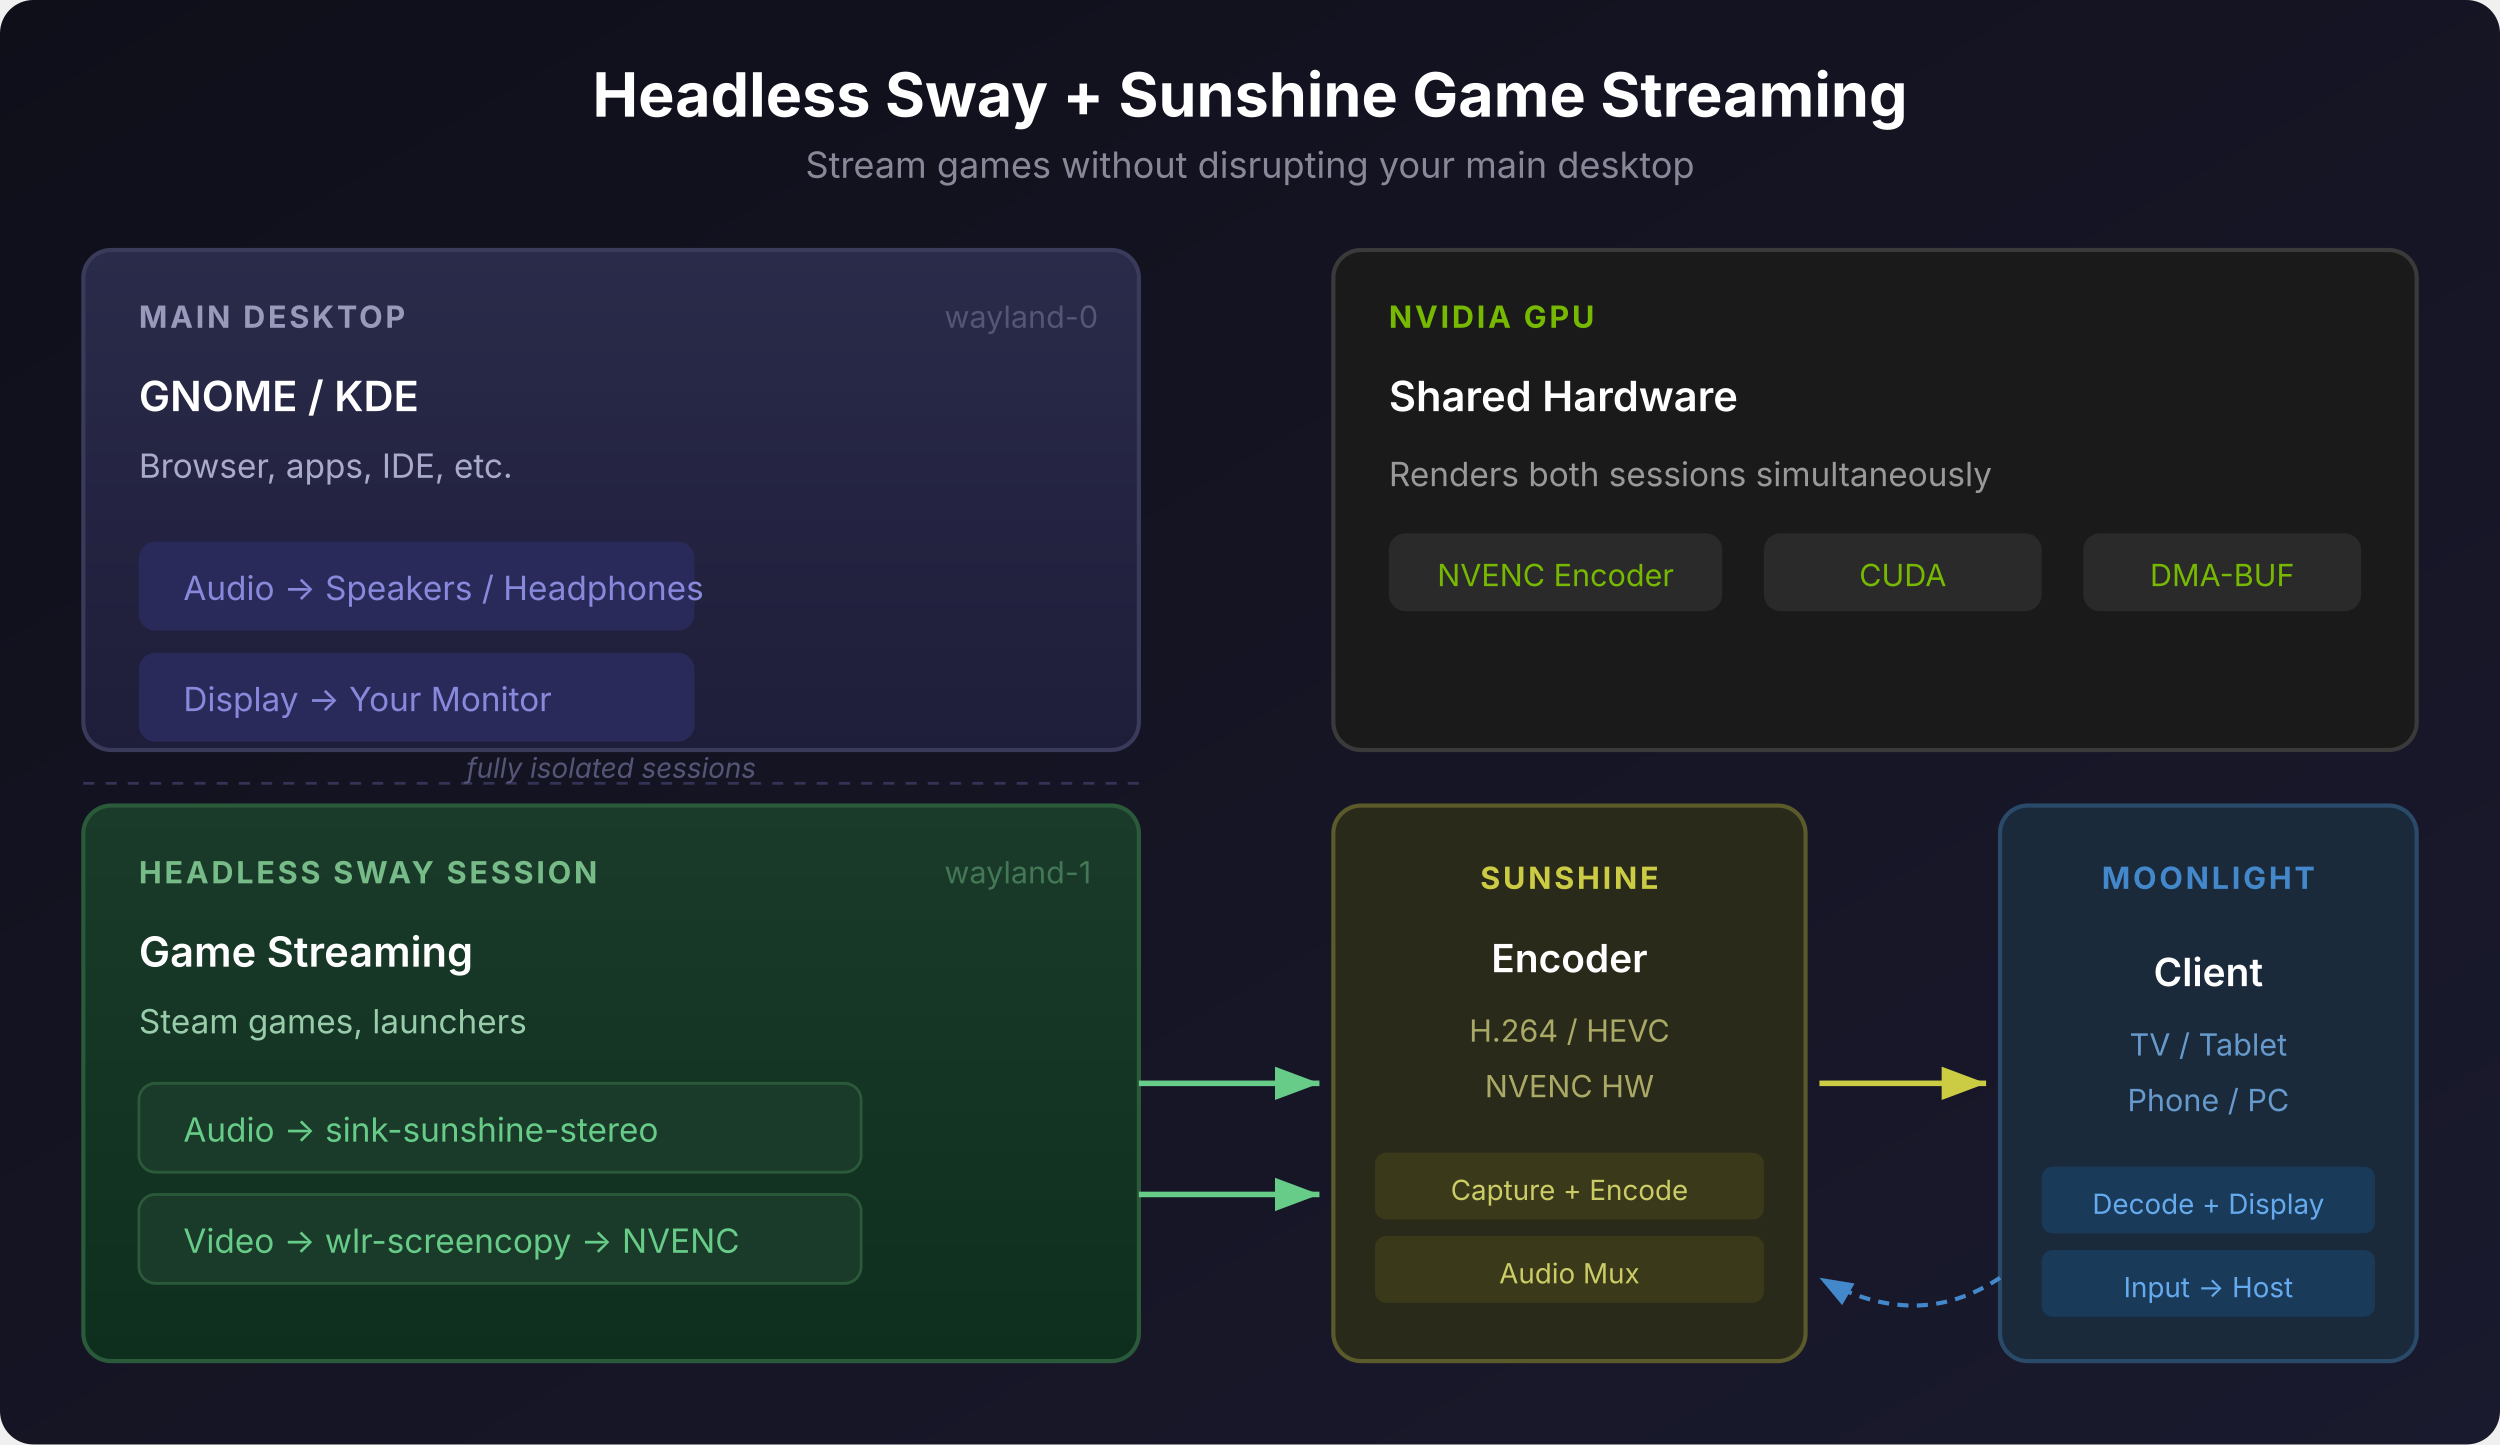
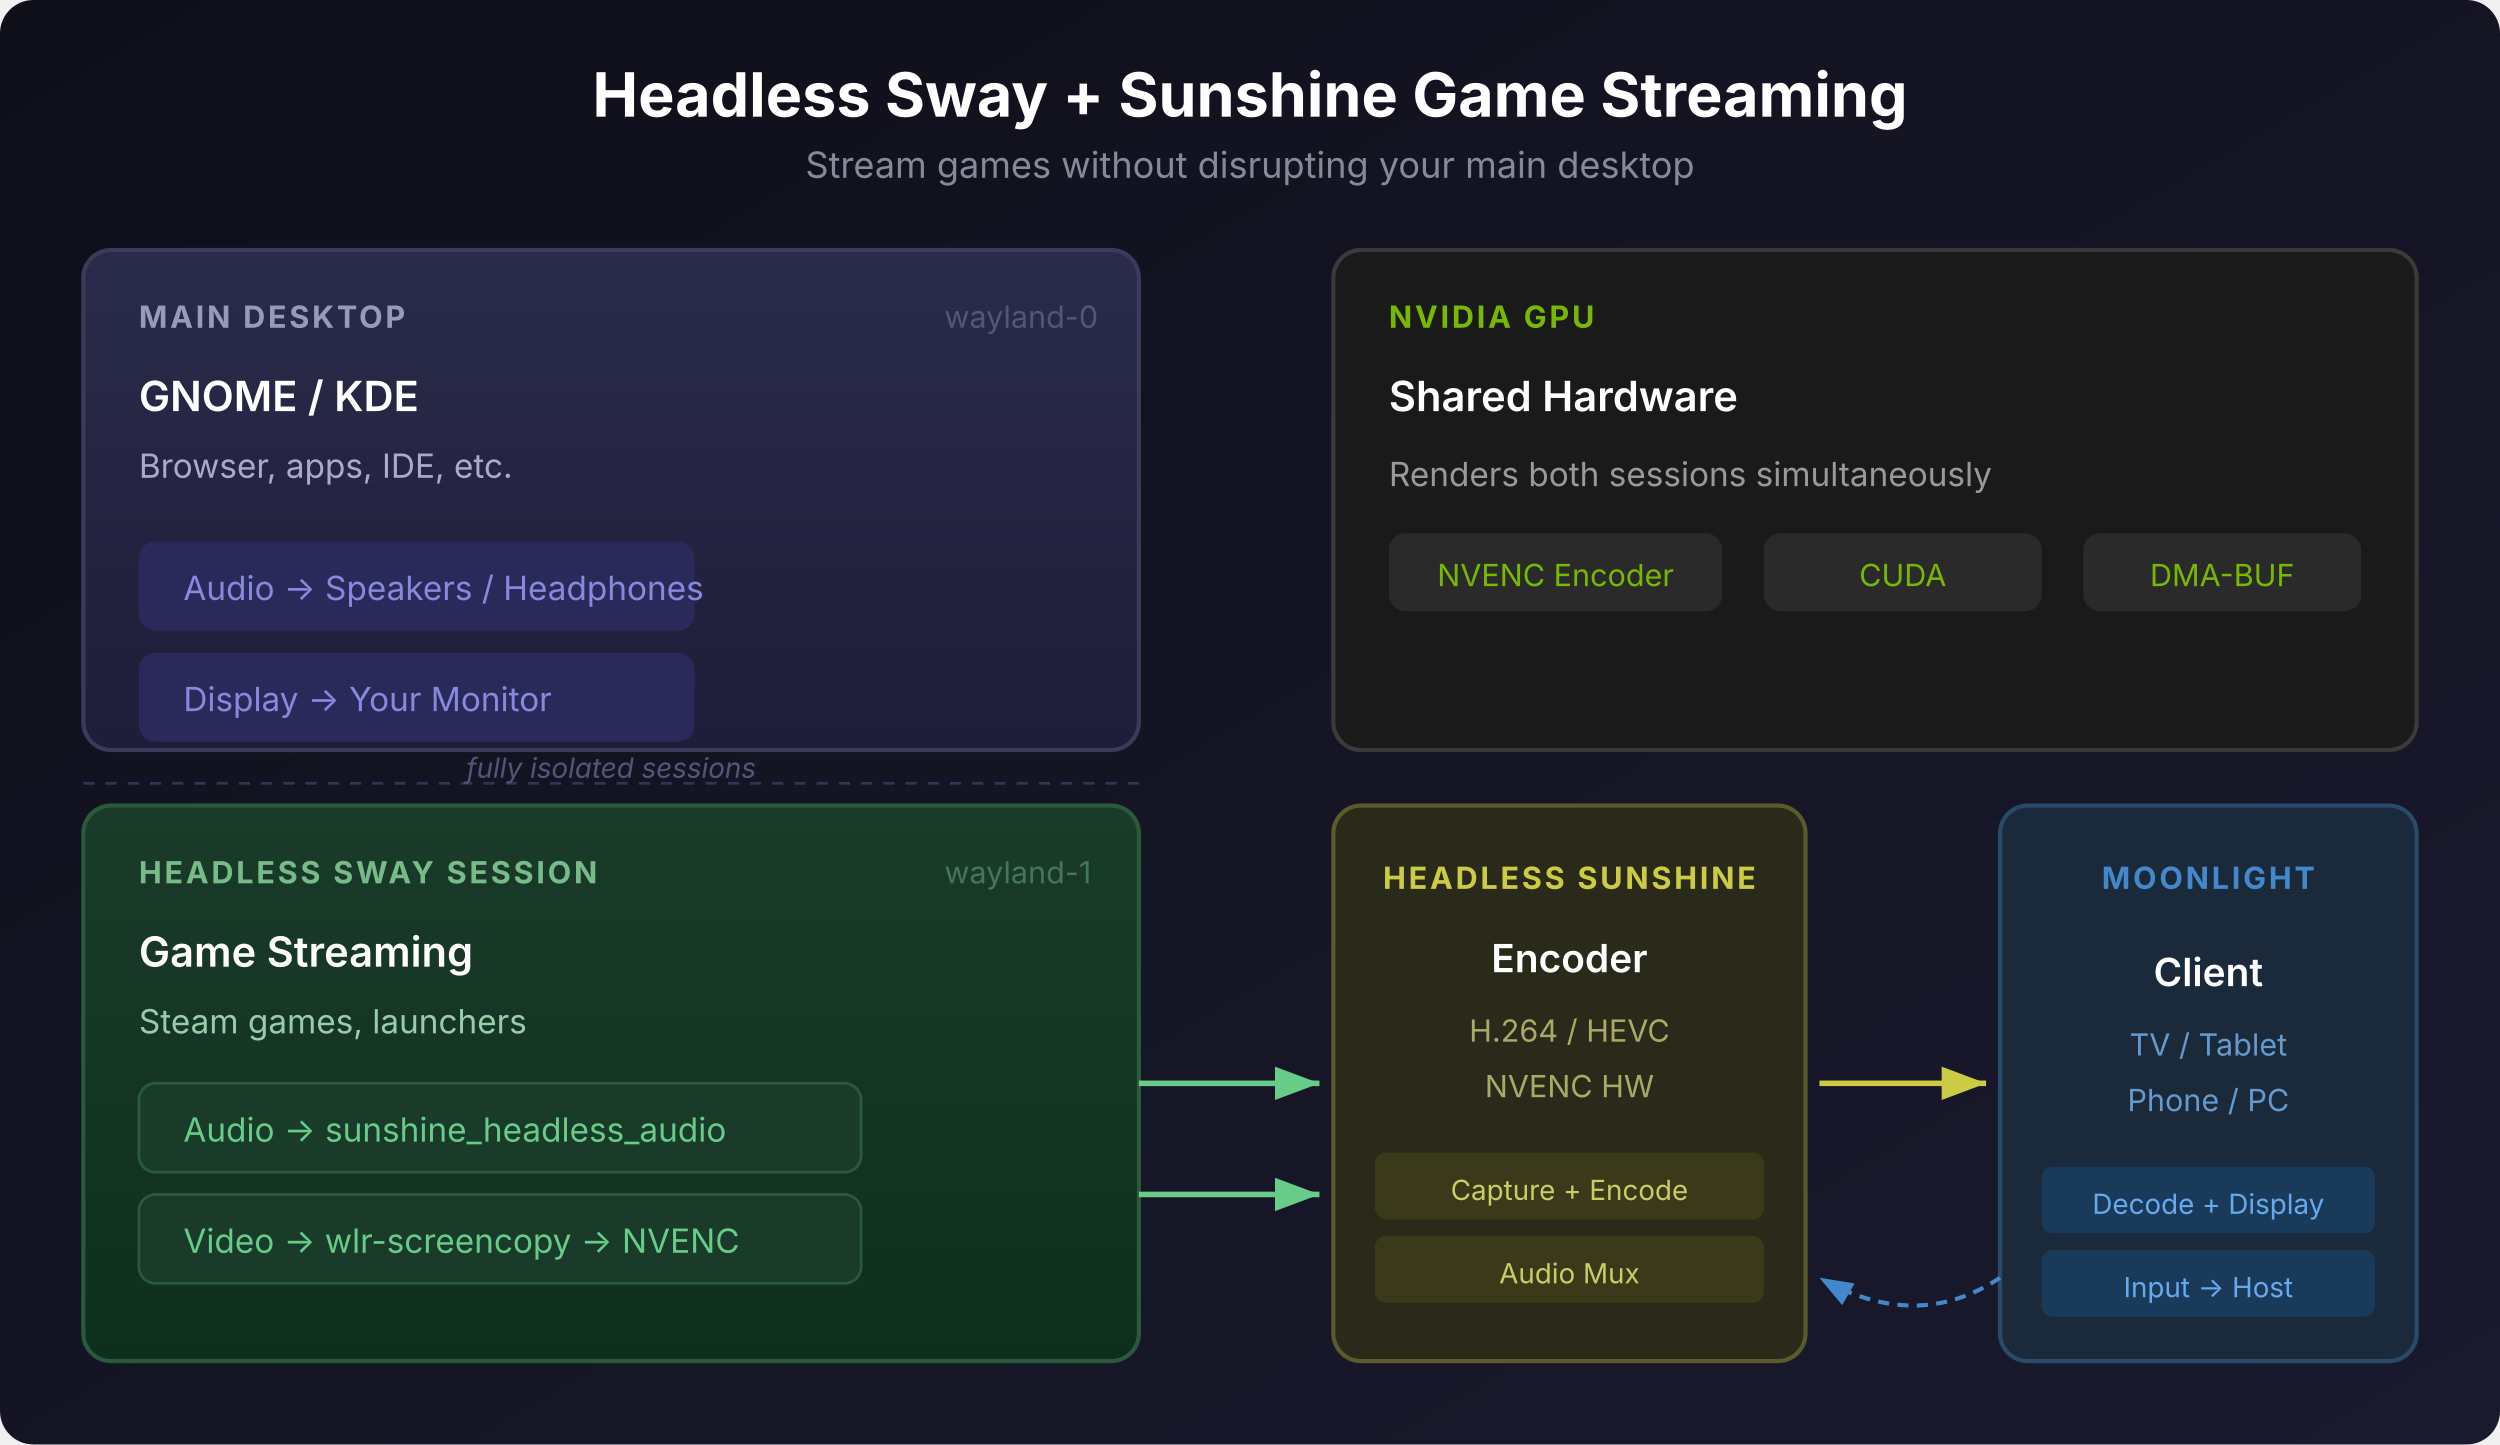
<svg xmlns="http://www.w3.org/2000/svg" viewBox="0 0 900 520" font-family="system-ui, -apple-system, sans-serif">
  <defs>
    <linearGradient id="bg" x1="0%" y1="0%" x2="100%" y2="100%">
      <stop offset="0%" style="stop-color:#0f0f1a" />
      <stop offset="100%" style="stop-color:#1a1a2e" />
    </linearGradient>
    <linearGradient id="card1" x1="0%" y1="0%" x2="0%" y2="100%">
      <stop offset="0%" style="stop-color:#2a2a4a" />
      <stop offset="100%" style="stop-color:#1e1e3a" />
    </linearGradient>
    <linearGradient id="card2" x1="0%" y1="0%" x2="0%" y2="100%">
      <stop offset="0%" style="stop-color:#1a3a2a" />
      <stop offset="100%" style="stop-color:#0e2e1e" />
    </linearGradient>
    <linearGradient id="arrow" x1="0%" y1="0%" x2="100%" y2="0%">
      <stop offset="0%" style="stop-color:#76b900" />
      <stop offset="100%" style="stop-color:#44aa44" />
    </linearGradient>
    <filter id="glow">
      <feGaussianBlur stdDeviation="2" result="blur" />
      <feMerge>
        <feMergeNode in="blur" />
        <feMergeNode in="SourceGraphic" />
      </feMerge>
    </filter>
  </defs>
  <rect width="900" height="520" fill="url(#bg)" rx="12" />
  <text x="450" y="42" text-anchor="middle" fill="#ffffff" font-size="22" font-weight="bold">Headless Sway + Sunshine Game Streaming</text>
  <text x="450" y="64" text-anchor="middle" fill="#888899" font-size="13">Stream games without disrupting your main desktop</text>
  <rect x="30" y="90" width="380" height="180" fill="url(#card1)" rx="10" stroke="#3a3a5a" stroke-width="1.5" />
  <text x="50" y="118" fill="#9999bb" font-size="11" font-weight="bold" letter-spacing="1">MAIN DESKTOP</text>
  <text x="340" y="118" fill="#555577" font-size="11">wayland-0</text>
  <text x="50" y="148" fill="#ffffff" font-size="15" font-weight="600">GNOME / KDE</text>
  <text x="50" y="172" fill="#aaaacc" font-size="12">Browser, apps, IDE, etc.</text>
  <rect x="50" y="195" width="200" height="32" fill="#2a2a5a" rx="6" />
  <text x="66" y="216" fill="#8888dd" font-size="12">Audio → Speakers / Headphones</text>
  <rect x="50" y="235" width="200" height="32" fill="#2a2a5a" rx="6" />
  <text x="66" y="256" fill="#8888dd" font-size="12">Display → Your Monitor</text>
  <rect x="30" y="290" width="380" height="200" fill="url(#card2)" rx="10" stroke="#2a5a3a" stroke-width="1.5" />
  <text x="50" y="318" fill="#77bb88" font-size="11" font-weight="bold" letter-spacing="1">HEADLESS SWAY SESSION</text>
  <text x="340" y="318" fill="#447755" font-size="11">wayland-1</text>
  <text x="50" y="348" fill="#ffffff" font-size="15" font-weight="600">Game Streaming</text>
  <text x="50" y="372" fill="#99ccaa" font-size="12">Steam games, launchers</text>
  <rect x="50" y="390" width="260" height="32" fill="#1a3a2a" rx="6" stroke="#2a5a3a" stroke-width="1" />
-   <text x="66" y="411" fill="#66cc88" font-size="12">Audio → sink-sunshine-stereo</text>
+   <text x="66" y="411" fill="#66cc88" font-size="12">Audio → sunshine_headless_audio</text>
  <rect x="50" y="430" width="260" height="32" fill="#1a3a2a" rx="6" stroke="#2a5a3a" stroke-width="1" />
  <text x="66" y="451" fill="#66cc88" font-size="12">Video → wlr-screencopy → NVENC</text>
  <rect x="480" y="290" width="170" height="200" fill="#2a2a1a" rx="10" stroke="#5a5a2a" stroke-width="1.5" />
-   <text x="565" y="320" text-anchor="middle" fill="#cccc44" font-size="11" font-weight="bold" letter-spacing="1">SUNSHINE</text>
+   <text x="565" y="320" text-anchor="middle" fill="#cccc44" font-size="11" font-weight="bold" letter-spacing="1">HEADLESS SUNSHINE</text>
  <text x="565" y="350" text-anchor="middle" fill="#ffffff" font-size="14" font-weight="600">Encoder</text>
  <text x="565" y="375" text-anchor="middle" fill="#aaaa66" font-size="11">H.264 / HEVC</text>
  <text x="565" y="395" text-anchor="middle" fill="#aaaa66" font-size="11">NVENC HW</text>
  <rect x="495" y="415" width="140" height="24" fill="#3a3a1a" rx="4" />
  <text x="565" y="432" text-anchor="middle" fill="#cccc66" font-size="10">Capture + Encode</text>
  <rect x="495" y="445" width="140" height="24" fill="#3a3a1a" rx="4" />
  <text x="565" y="462" text-anchor="middle" fill="#cccc66" font-size="10">Audio Mux</text>
  <rect x="720" y="290" width="150" height="200" fill="#1a2a3a" rx="10" stroke="#2a4a6a" stroke-width="1.5" />
  <text x="795" y="320" text-anchor="middle" fill="#4488cc" font-size="11" font-weight="bold" letter-spacing="1">MOONLIGHT</text>
  <text x="795" y="355" text-anchor="middle" fill="#ffffff" font-size="14" font-weight="600">Client</text>
  <text x="795" y="380" text-anchor="middle" fill="#6699cc" font-size="11">TV / Tablet</text>
  <text x="795" y="400" text-anchor="middle" fill="#6699cc" font-size="11">Phone / PC</text>
  <rect x="735" y="420" width="120" height="24" fill="#1a3a5a" rx="4" />
  <text x="795" y="437" text-anchor="middle" fill="#66aaee" font-size="10">Decode + Display</text>
  <rect x="735" y="450" width="120" height="24" fill="#1a3a5a" rx="4" />
  <text x="795" y="467" text-anchor="middle" fill="#66aaee" font-size="10">Input → Host</text>
  <rect x="480" y="90" width="390" height="180" fill="#1a1a1a" rx="10" stroke="#3a3a3a" stroke-width="1.5" />
  <text x="500" y="118" fill="#76b900" font-size="11" font-weight="bold" letter-spacing="1">NVIDIA GPU</text>
  <text x="500" y="148" fill="#ffffff" font-size="15" font-weight="600">Shared Hardware</text>
  <text x="500" y="175" fill="#999999" font-size="12">Renders both sessions simultaneously</text>
  <rect x="500" y="192" width="120" height="28" fill="#2a2a2a" rx="6" />
  <text x="560" y="211" text-anchor="middle" fill="#76b900" font-size="11">NVENC Encoder</text>
  <rect x="635" y="192" width="100" height="28" fill="#2a2a2a" rx="6" />
  <text x="685" y="211" text-anchor="middle" fill="#76b900" font-size="11">CUDA</text>
  <rect x="750" y="192" width="100" height="28" fill="#2a2a2a" rx="6" />
  <text x="800" y="211" text-anchor="middle" fill="#76b900" font-size="11">DMA-BUF</text>
  <line x1="410" y1="390" x2="475" y2="390" stroke="#66cc88" stroke-width="2" marker-end="url(#arrowhead-green)" />
  <line x1="410" y1="430" x2="475" y2="430" stroke="#66cc88" stroke-width="2" marker-end="url(#arrowhead-green)" />
  <line x1="655" y1="390" x2="715" y2="390" stroke="#cccc44" stroke-width="2" marker-end="url(#arrowhead-yellow)" />
  <path d="M 720 460 Q 690 480 655 460" fill="none" stroke="#4488cc" stroke-width="1.5" stroke-dasharray="4,3" marker-end="url(#arrowhead-blue)" />
  <line x1="30" y1="282" x2="410" y2="282" stroke="#333355" stroke-width="1" stroke-dasharray="4,4" />
  <text x="220" y="280" text-anchor="middle" fill="#555577" font-size="10" font-style="italic">fully isolated sessions</text>
  <defs>
    <marker id="arrowhead-green" markerWidth="8" markerHeight="6" refX="8" refY="3" orient="auto">
      <polygon points="0 0, 8 3, 0 6" fill="#66cc88" />
    </marker>
    <marker id="arrowhead-yellow" markerWidth="8" markerHeight="6" refX="8" refY="3" orient="auto">
      <polygon points="0 0, 8 3, 0 6" fill="#cccc44" />
    </marker>
    <marker id="arrowhead-blue" markerWidth="8" markerHeight="6" refX="8" refY="3" orient="auto">
      <polygon points="0 0, 8 3, 0 6" fill="#4488cc" />
    </marker>
  </defs>
</svg>
